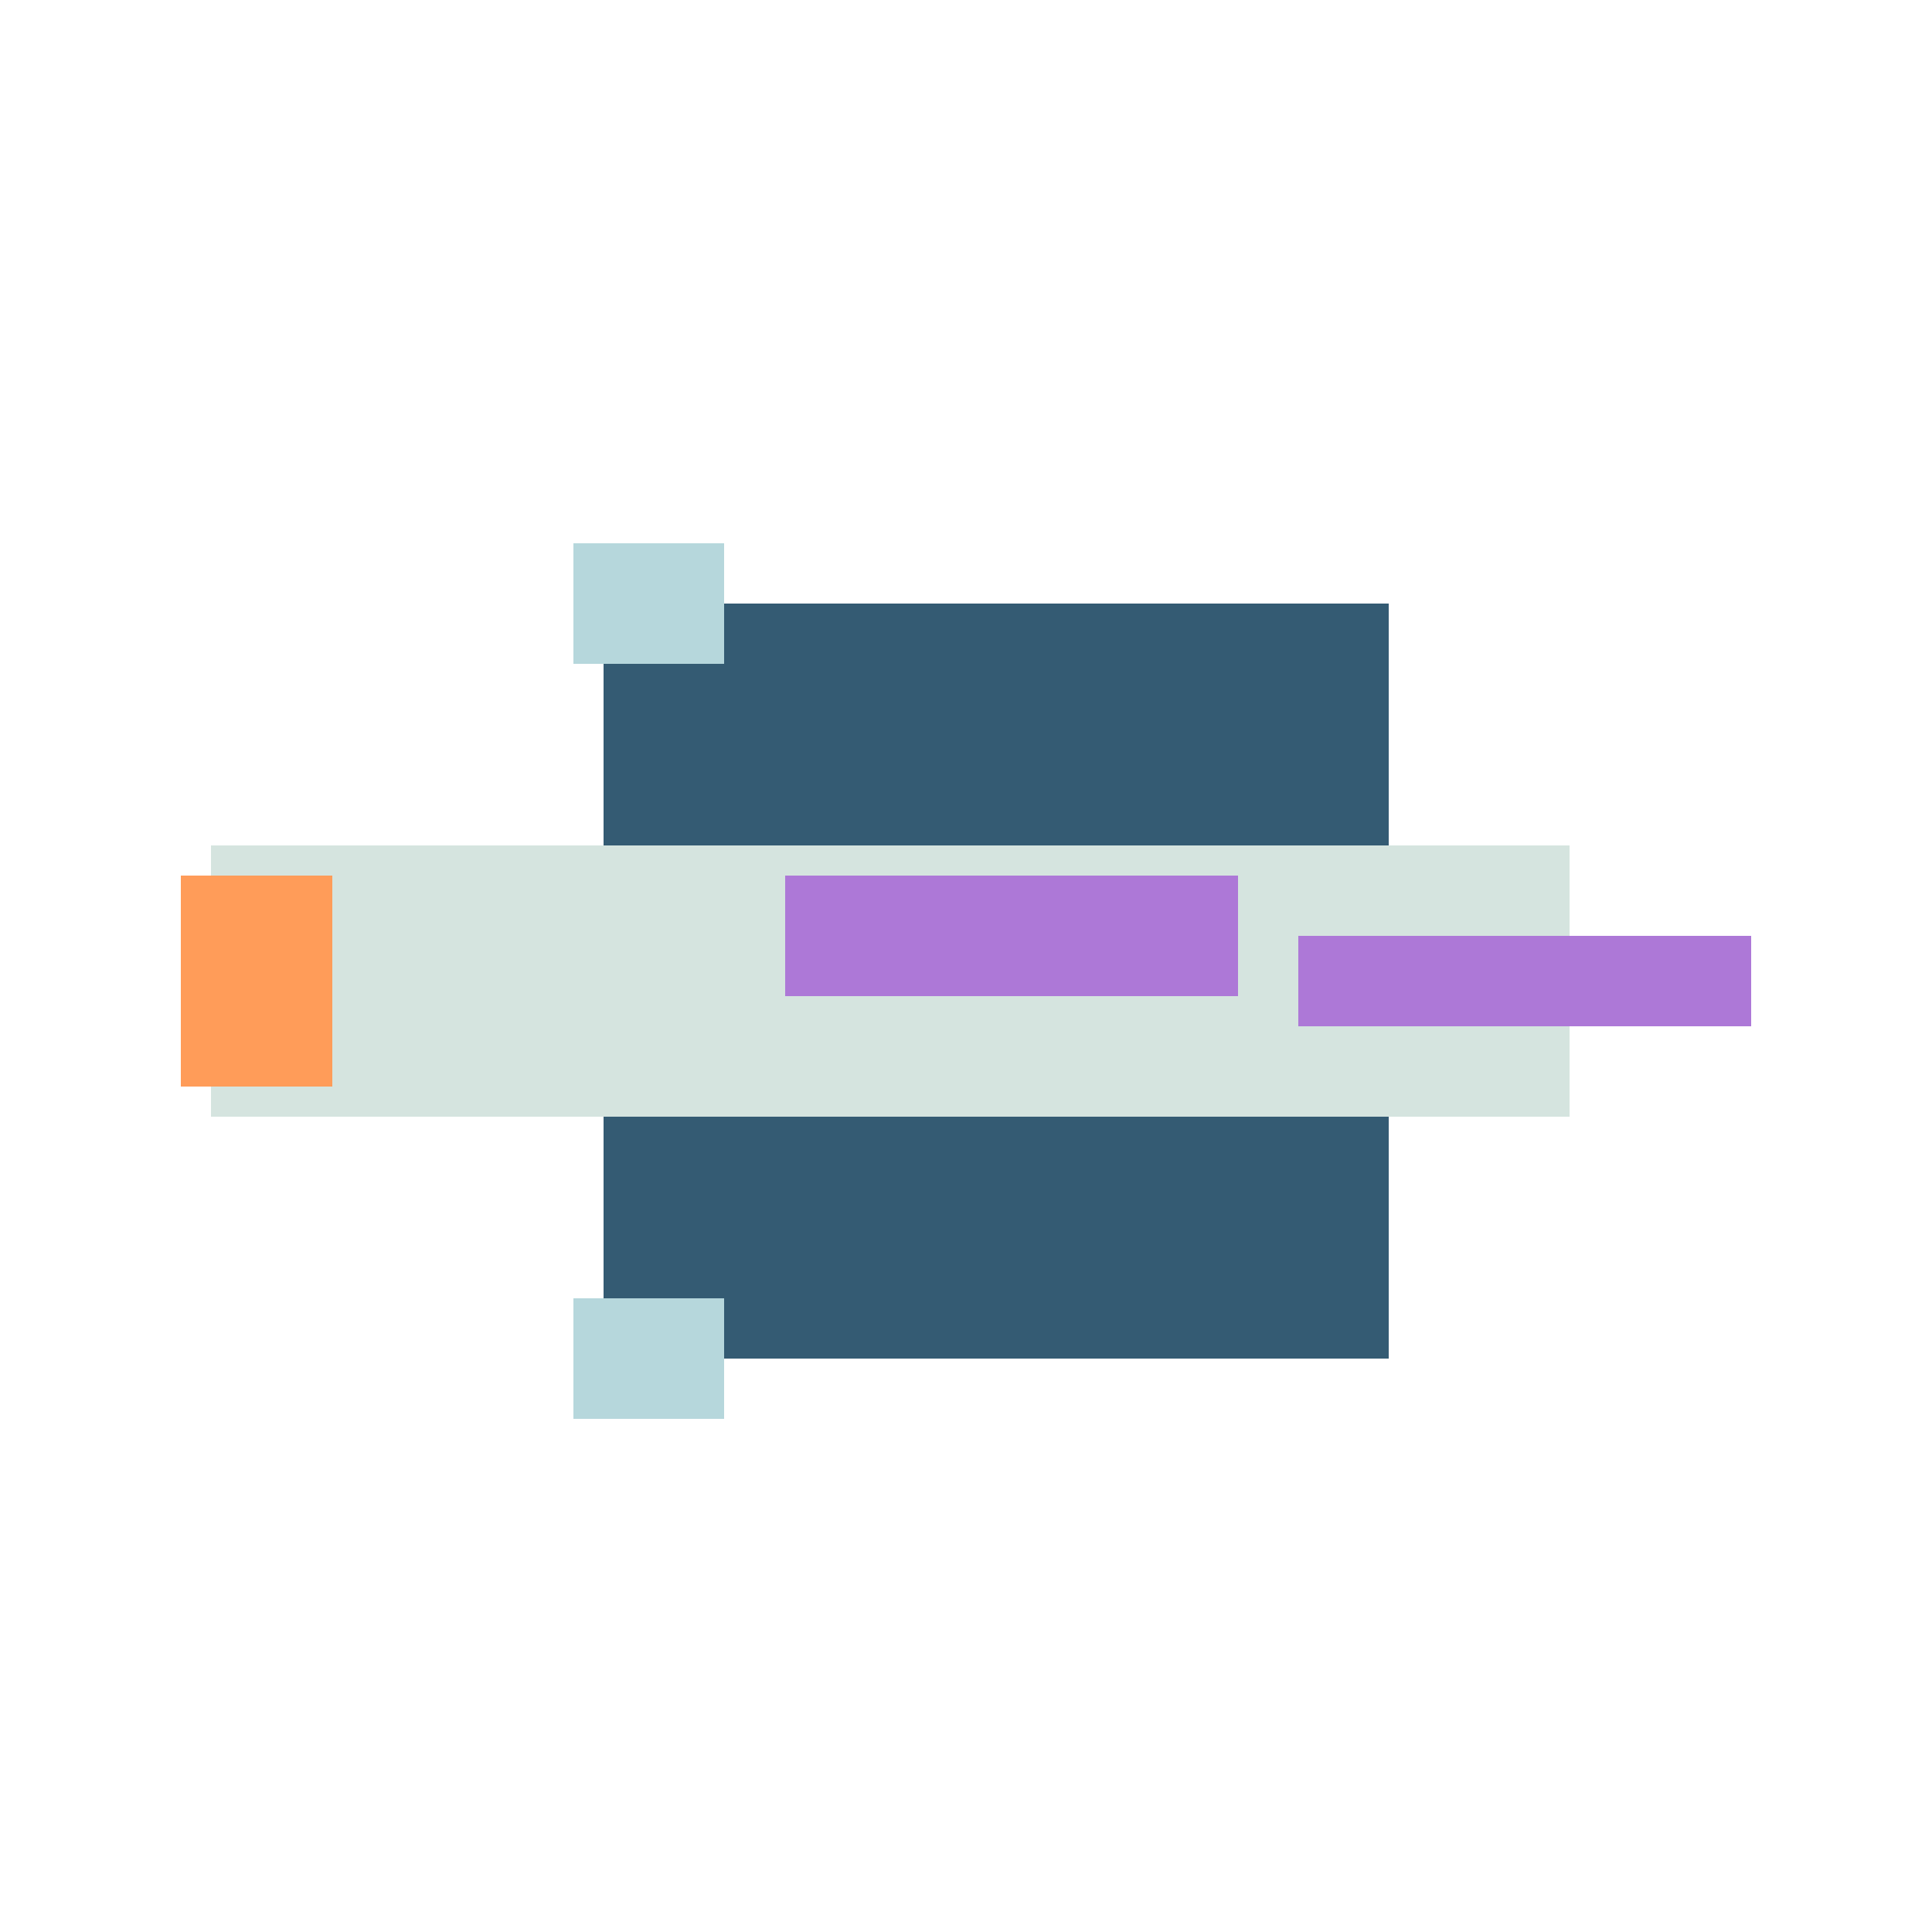
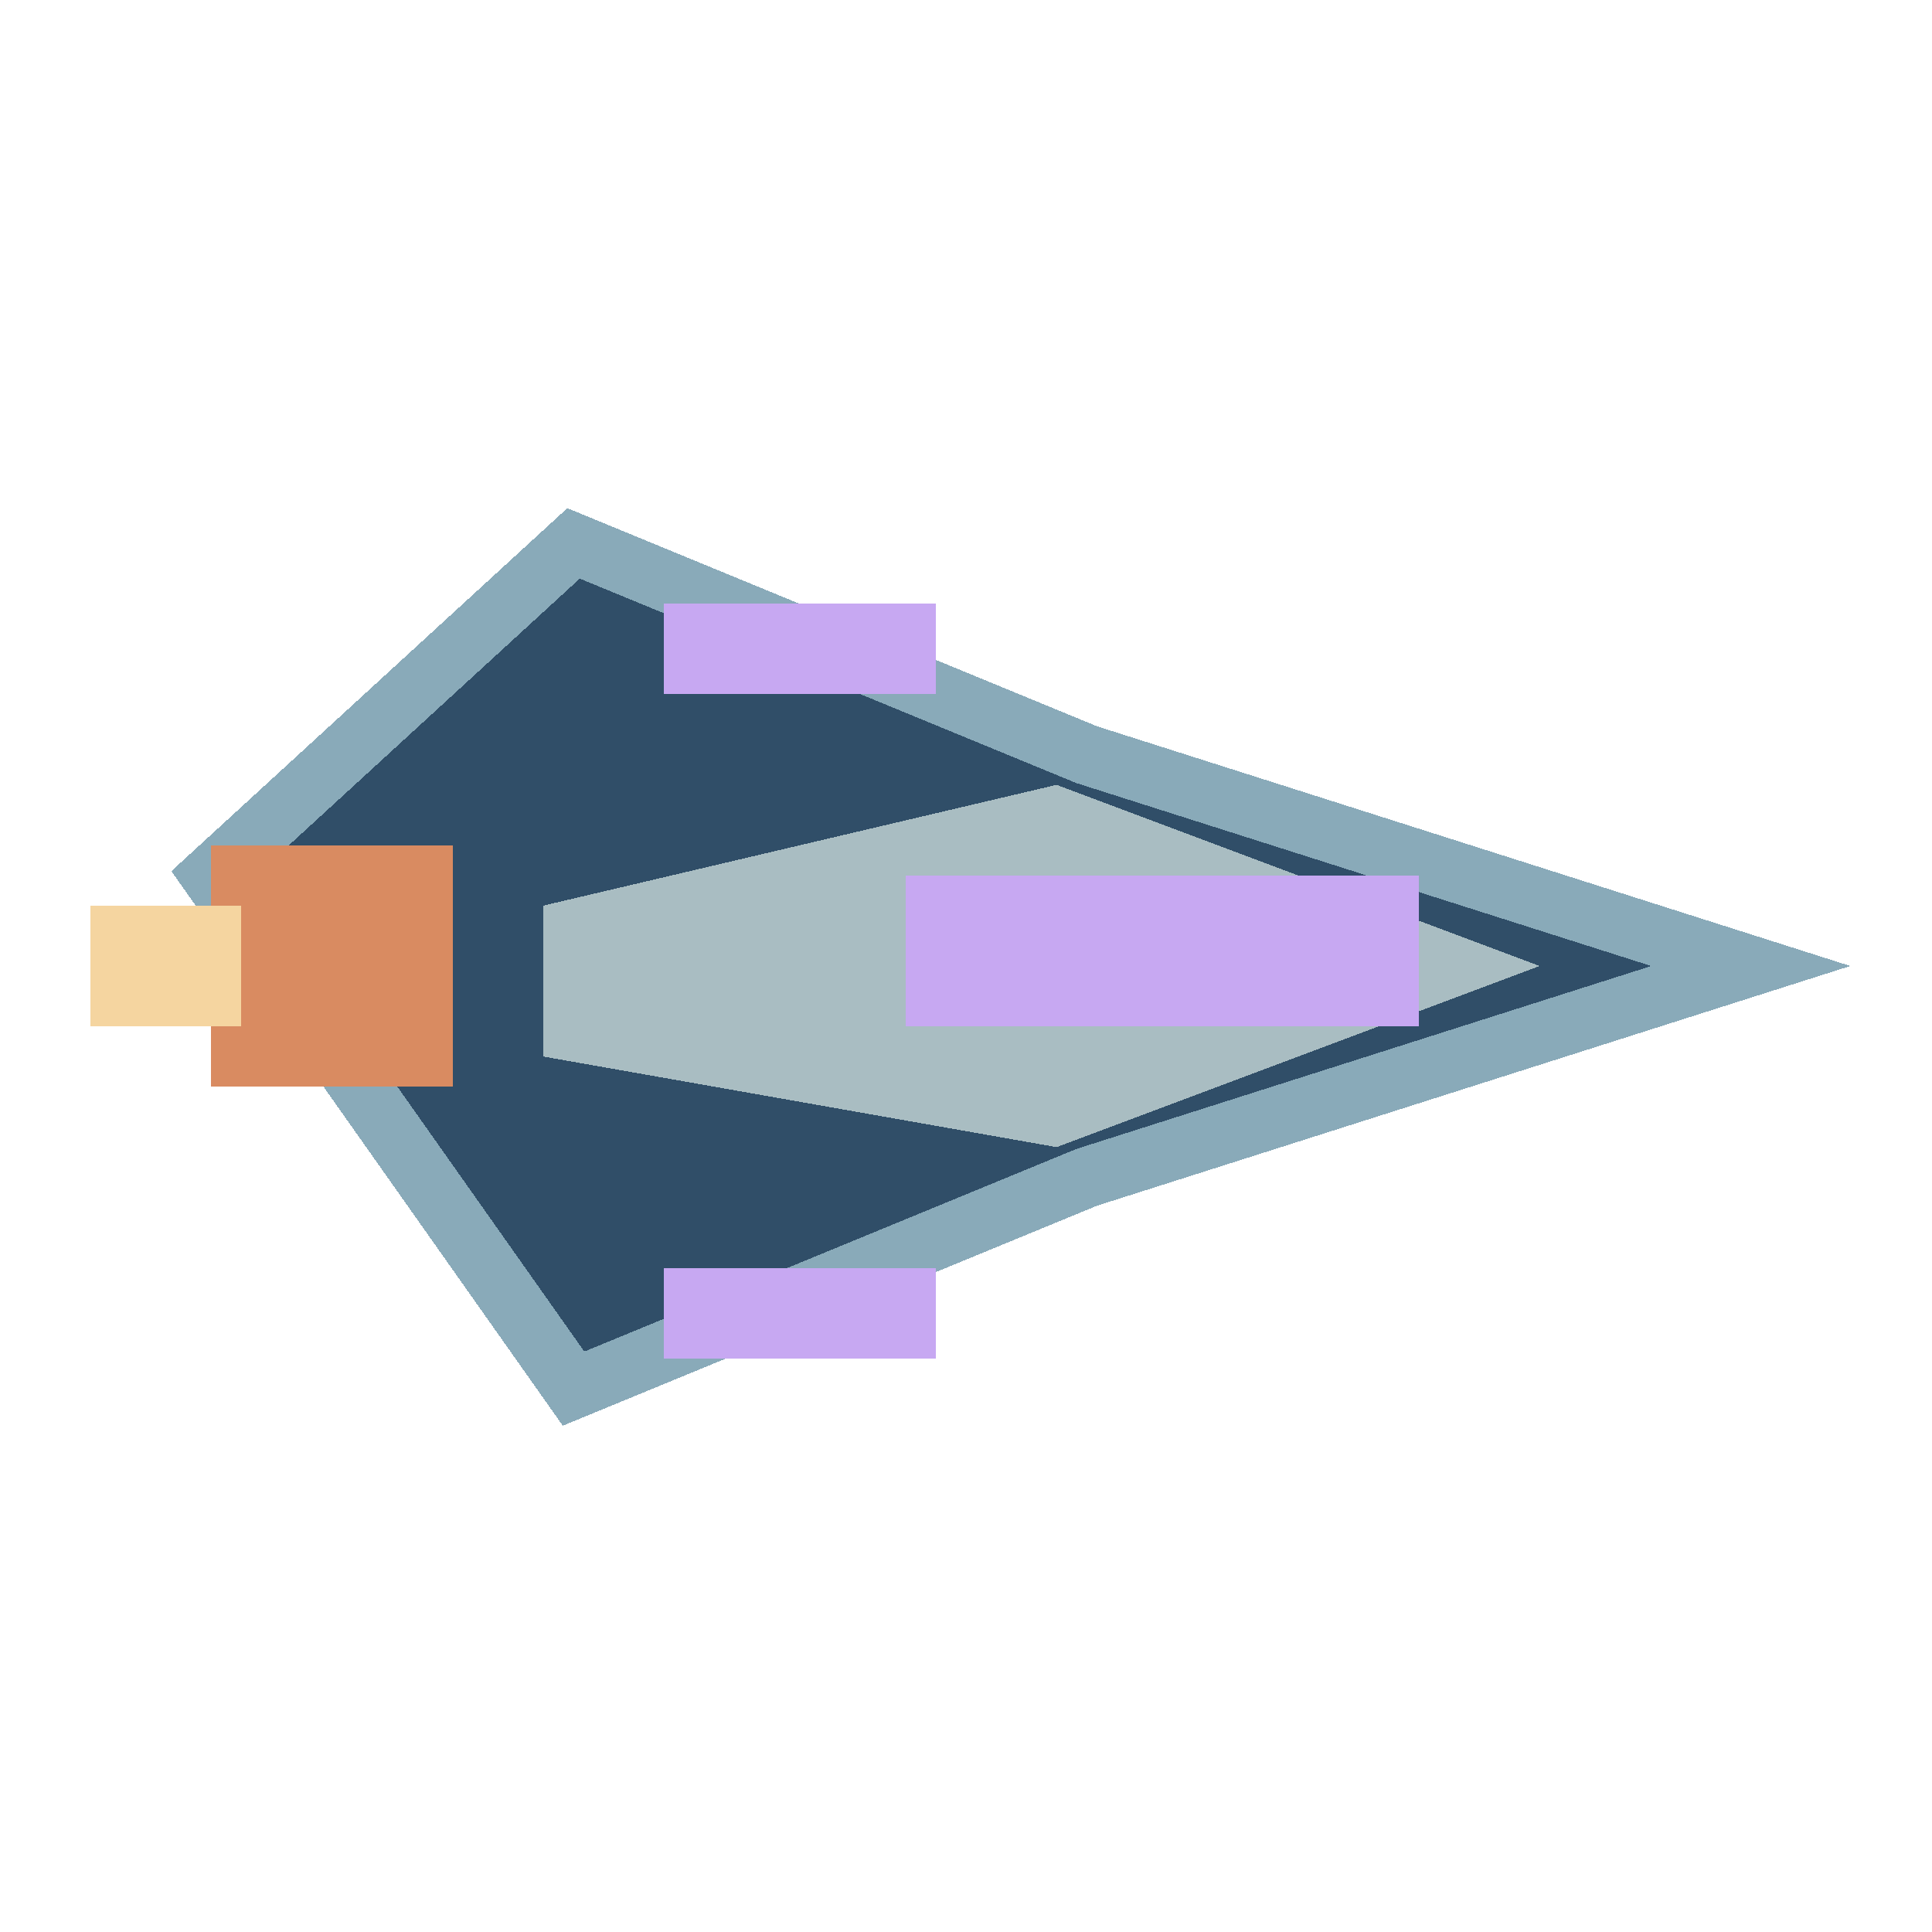
- <svg xmlns="http://www.w3.org/2000/svg" width="64" height="64" viewBox="128 0 64 64" shape-rendering="crispEdges">
-   <rect x="7" y="28" width="45" height="9" fill="#d5e4df" />
-   <rect x="20" y="20" width="26" height="8" fill="#345b73" />
-   <rect x="20" y="37" width="26" height="8" fill="#345b73" />
-   <rect x="43" y="31" width="15" height="3" fill="#48c5c3" />
-   <rect x="6" y="29" width="5" height="7" fill="#ff9c59" />
-   <rect x="26" y="29" width="15" height="4" fill="#48c5c3" />
-   <rect x="19" y="18" width="5" height="4" fill="#b6d7dc" />
-   <rect x="19" y="43" width="5" height="4" fill="#b6d7dc" />
-   <rect x="71" y="28" width="45" height="9" fill="#d5e4df" />
-   <rect x="84" y="20" width="26" height="8" fill="#345b73" />
-   <rect x="84" y="37" width="26" height="8" fill="#345b73" />
-   <rect x="107" y="31" width="15" height="3" fill="#79b6e7" />
-   <rect x="70" y="29" width="5" height="7" fill="#ff9c59" />
-   <rect x="90" y="29" width="15" height="4" fill="#79b6e7" />
-   <rect x="83" y="18" width="5" height="4" fill="#b6d7dc" />
-   <rect x="83" y="43" width="5" height="4" fill="#b6d7dc" />
-   <rect x="135" y="28" width="45" height="9" fill="#d5e4df" />
-   <rect x="148" y="20" width="26" height="8" fill="#345b73" />
-   <rect x="148" y="37" width="26" height="8" fill="#345b73" />
-   <rect x="171" y="31" width="15" height="3" fill="#ad78d7" />
-   <rect x="134" y="29" width="5" height="7" fill="#ff9c59" />
-   <rect x="154" y="29" width="15" height="4" fill="#ad78d7" />
-   <rect x="147" y="18" width="5" height="4" fill="#b6d7dc" />
-   <rect x="147" y="43" width="5" height="4" fill="#b6d7dc" />
-   <rect x="199" y="28" width="45" height="9" fill="#d5e4df" />
-   <rect x="212" y="20" width="26" height="8" fill="#345b73" />
-   <rect x="212" y="37" width="26" height="8" fill="#345b73" />
-   <rect x="235" y="31" width="15" height="3" fill="#d45e65" />
-   <rect x="198" y="29" width="5" height="7" fill="#ff9c59" />
-   <rect x="218" y="29" width="15" height="4" fill="#d45e65" />
-   <rect x="211" y="18" width="5" height="4" fill="#b6d7dc" />
-   <rect x="211" y="43" width="5" height="4" fill="#b6d7dc" />
+ <svg xmlns="http://www.w3.org/2000/svg" width="64" height="64" viewBox="0 0 64 64" shape-rendering="crispEdges">
+   <polygon points="7,29 19,18 36,25 58,32 36,39 19,46" fill="#304e68" stroke="#89aab9" stroke-width="2" />
+   <polygon points="18,30 35,26 51,32 35,38 18,35" fill="#a9bdc2" />
+   <rect x="30" y="29" width="17" height="5" fill="#c7a8f2" />
+   <rect x="7" y="28" width="8" height="8" fill="#d98b61" />
+   <rect x="3" y="30" width="5" height="4" fill="#f5d5a0" />
+   <rect x="22" y="20" width="9" height="3" fill="#c7a8f2" />
+   <rect x="22" y="42" width="9" height="3" fill="#c7a8f2" />
</svg>
